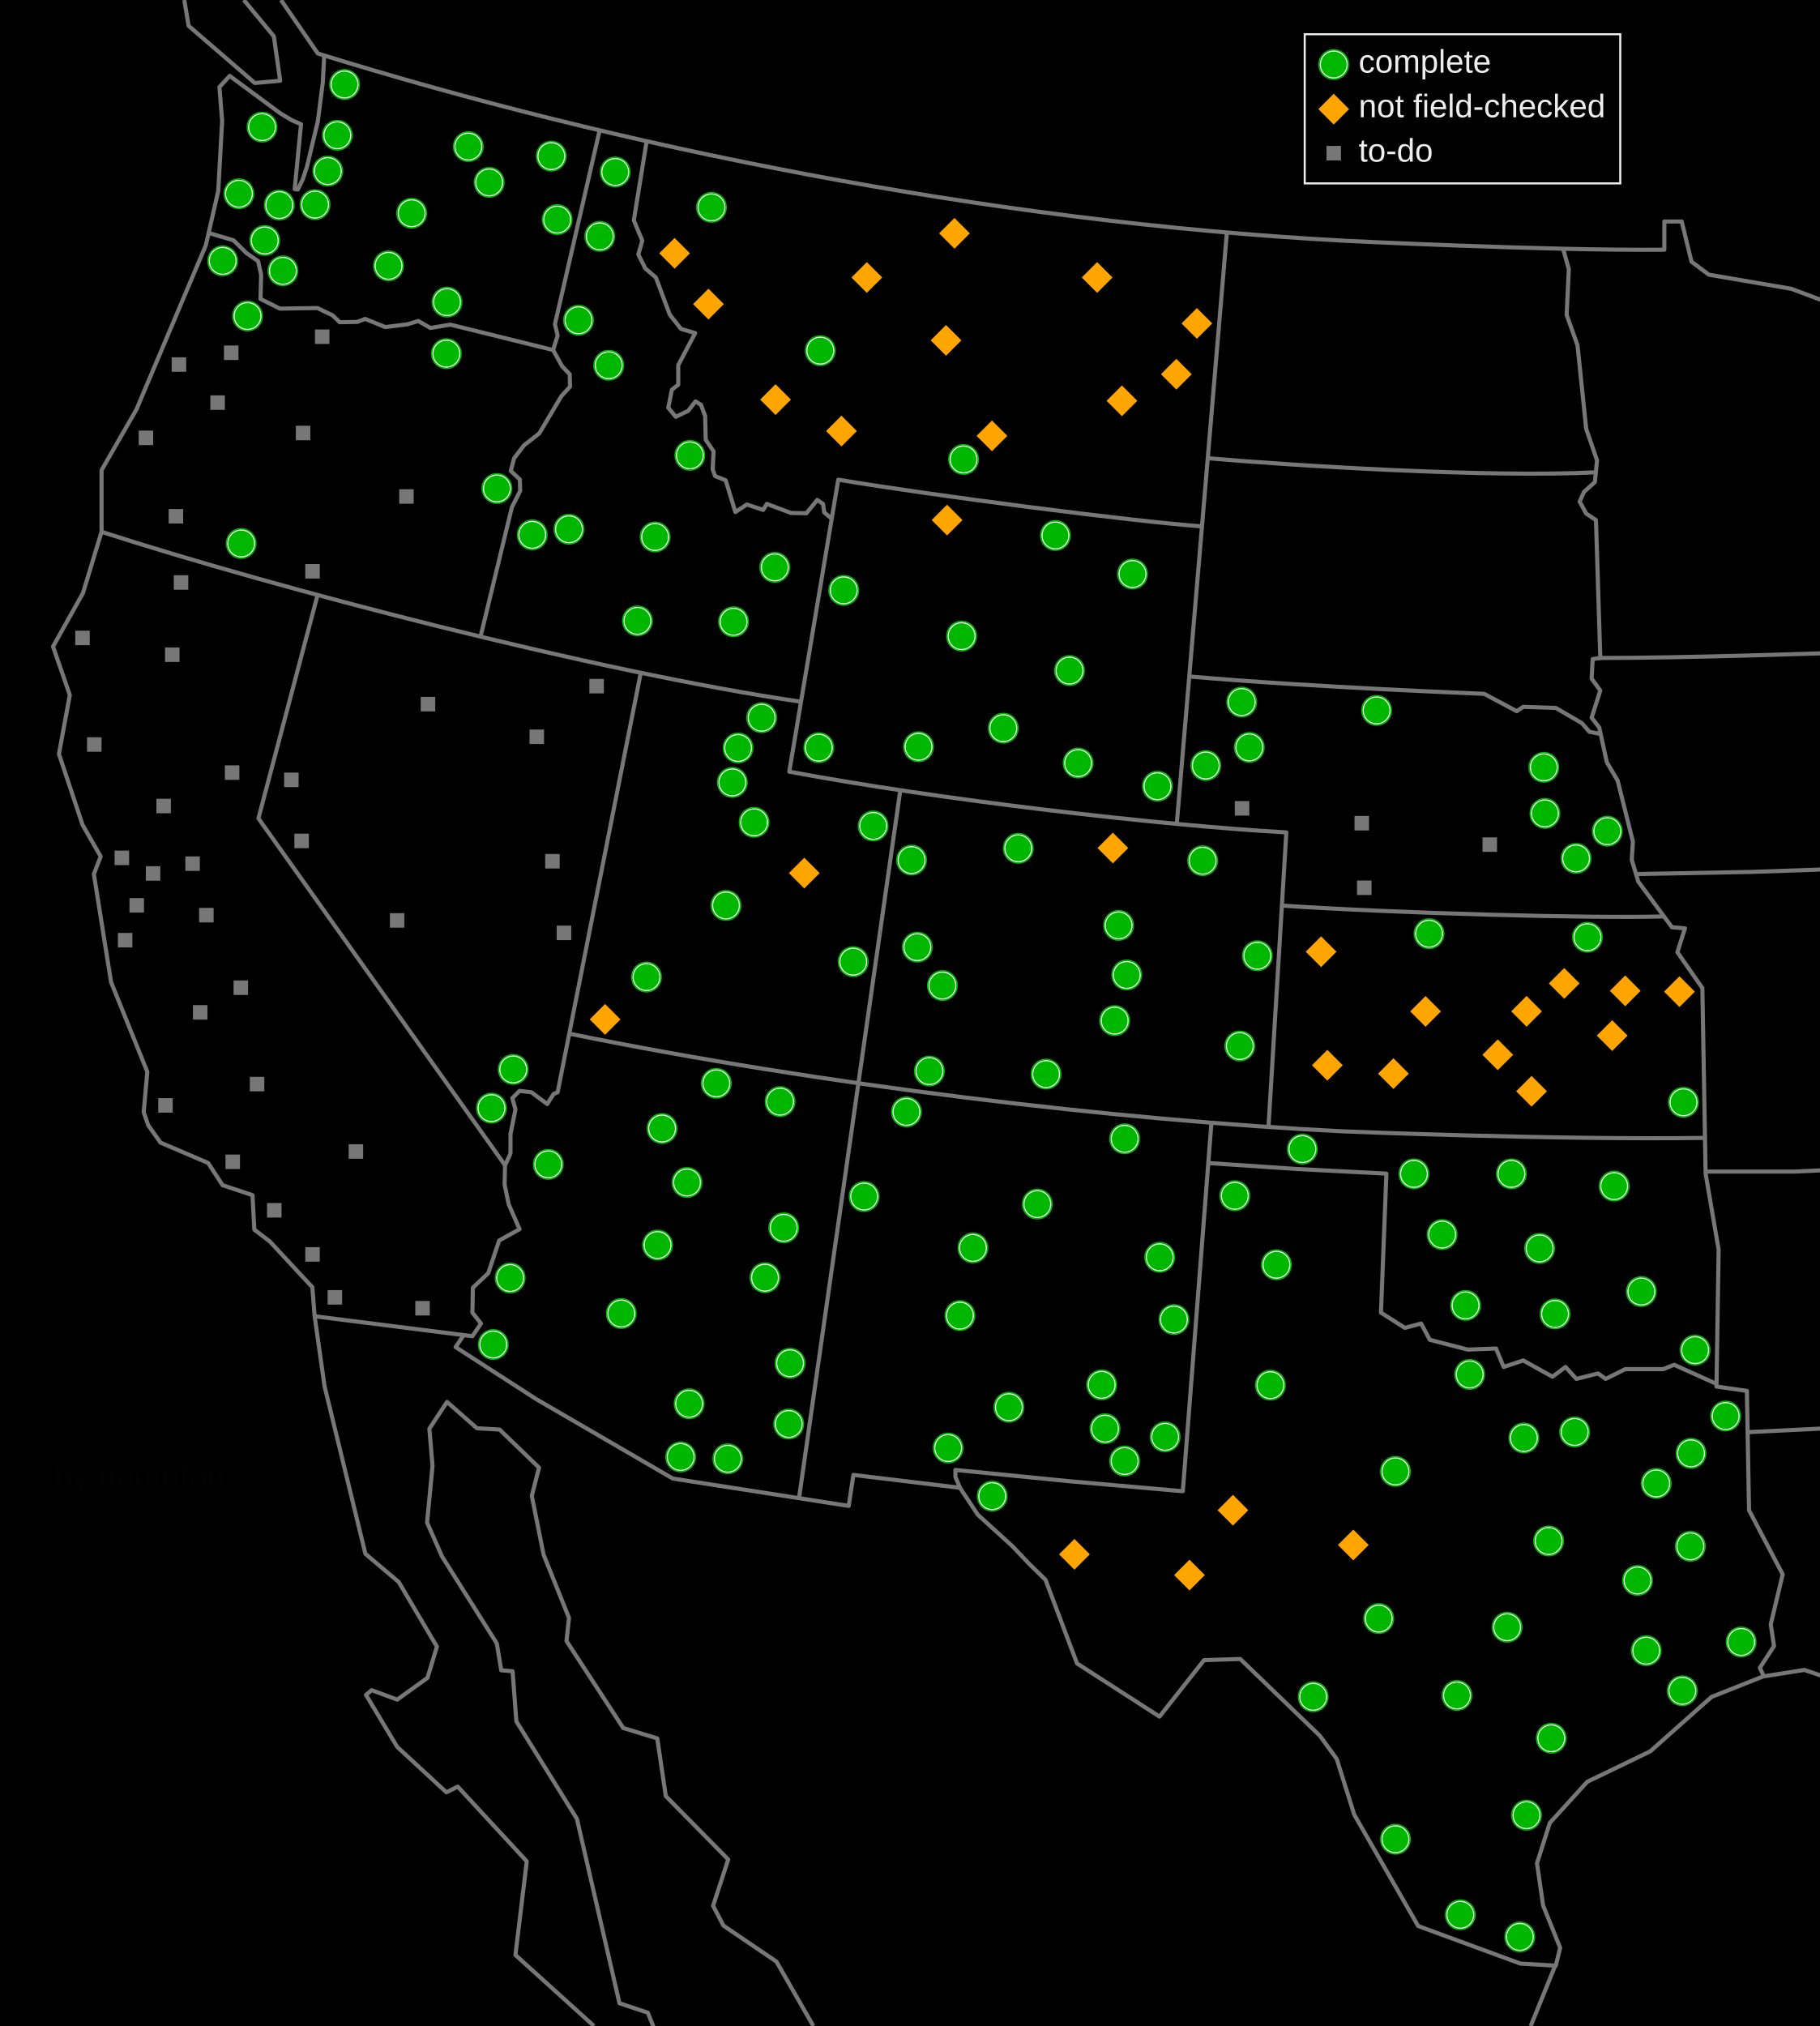
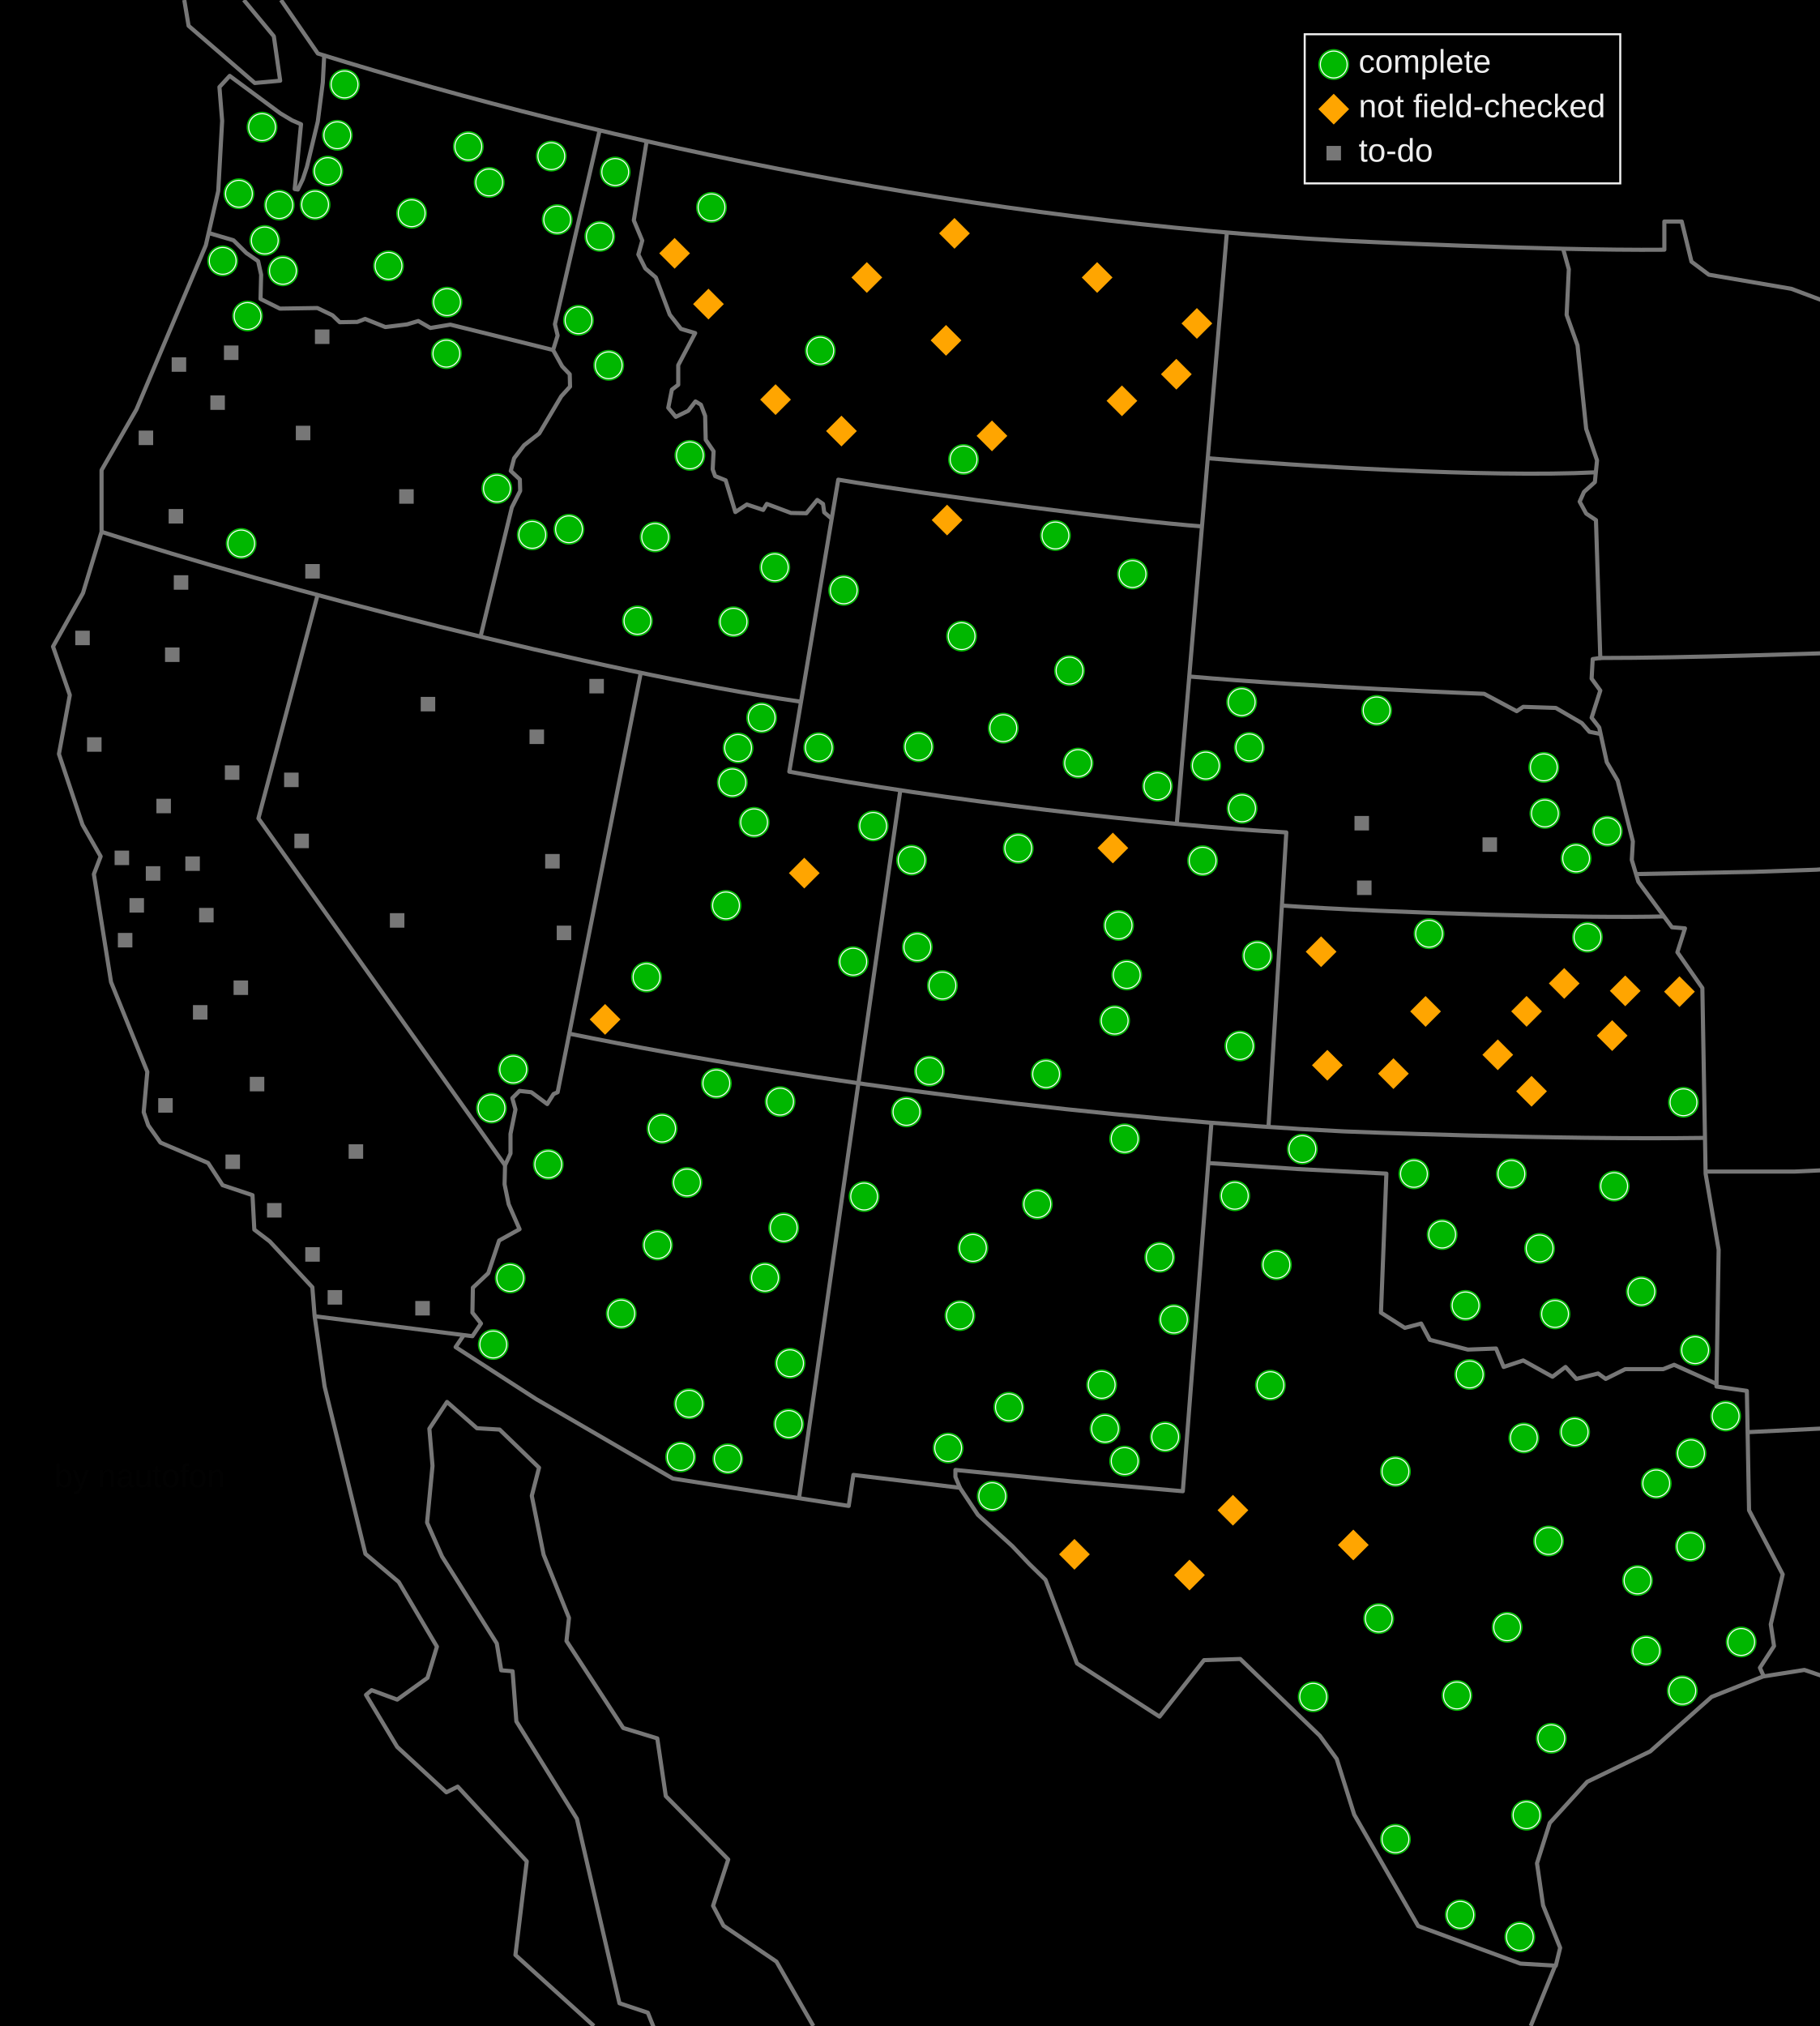
<svg xmlns="http://www.w3.org/2000/svg" xmlns:xlink="http://www.w3.org/1999/xlink" version="1.1" x="0px" y="0px" width="501.68px" height="558.55px" viewBox="0 0 501.68 558.55" xml:space="preserve">
  <symbol id="all" viewBox="-4.25 -4.25 8.5 8.5">
    <path style="fill:#00B700;" d="M4.25,0c0-2.35-1.9-4.25-4.25-4.25c-2.35,0-4.25,1.9-4.25,4.25S-2.35,4.25,0,4.25C2.35,4.25,4.25,2.35,4.25,0z" />
    <path style="fill:none;stroke:#FFFFFF;stroke-width:0.283;stroke-miterlimit:10;" d="M3.69,0c0-2.04-1.65-3.69-3.69-3.69S-3.68-2.04-3.68,0S-2.04,3.69,0,3.69S3.69,2.04,3.69,0z" />
  </symbol>
  <symbol id="cleanup" viewBox="-4.25 -4.25 8.5 8.5">
    <rect x="-3" y="-3" width="6" height="6" transform="rotate(45)" style="fill:orange" />
  </symbol>
  <symbol id="open" viewBox="-4.25 -4.25 8.5 8.5">
    <rect x="-2" y="-2" width="4" height="4" style="fill:#777" />
  </symbol>
  <symbol id="TODO" viewBox="-4.25 -4.25 8.5 8.5">
    <rect x="-2" y="-2" width="4" height="4" style="fill:red" />
  </symbol>
  <g id="map">
    <rect width="597.74" height="558.55" />
    <text id="made_by_nautofon" transform="matrix(1 0 0 1 15.00 410.00)" style="font-family:'ArialMT','Arial',sans-serif;fill:#020202;font-size:9px;">by nautofon</text>
    <path style="fill:none;stroke:#777777;stroke-width:1.134;stroke-linejoin:round;stroke-miterlimit:10;" d="M77.47,0l10.16,14.75c81.55,25.39,184,46.31,282.83,51.61 0 0 55.799 2.787 88.427 2.487v-7.783h4.789l2.694 11.076 4.789 3.592 22.75 3.891 14.368 5.388 10.178-2.993 17.362 4.49-13.47 7.184-18.858 18.559 0.299 2.395" />
    <line style="fill:none;stroke:#777777;stroke-width:1.134;stroke-linejoin:round;stroke-miterlimit:10;" x1="338.27" y1="64.1" x2="324.45" y2="227.16" />
    <polyline style="fill:none;stroke:#777777;stroke-width:1.134;stroke-linejoin:round;stroke-miterlimit:10;" points="87.56,164.04 71.25,225.62 139.25,321.25" />
    <polyline style="fill:none;stroke:#777777;stroke-width:1.134;stroke-linejoin:round;stroke-miterlimit:10;" points="176.67,185.49 153.75,301.12 152.62,301.62 150.88,304.38 146.5,301.12 143.25,300.75 141.25,302.75 142.12,305.88 140.75,312.62 140.75,318 139.25,321.25 139.12,326.5 140.25,332 143.25,338.88 137.62,342 134.62,351 130.38,355 130.25,361.88 132.62,364.88 130.25,368.38 86.75,362.88" />
    <polyline style="fill:none;stroke:#777777;stroke-width:1.134;stroke-linejoin:round;stroke-miterlimit:10;" points="50.81,0 52,7.12 70.25,22.88 77.25,22.25 75.5,10 67.22,0" />
    <path style="fill:none;stroke:#777777;stroke-width:1.134;stroke-linejoin:round;stroke-miterlimit:10;" d="m89.39 15.3-0.39 7.45-1.38 10.75-3 12.5-1.12 3.38-1.38 2.87-0.87-0.13 1.75-17.87-2.5-1.08-3.21-1.92-13.96-10.33-2.83 3.08 0.75 9.33-1.08 19.34-3.42 14.95-19.13 45.26-9.62 16.74v17l-5.12 16.88-8.26 14.75 4.63 13.37-3 16.26 6.5 19.5 5 8.74-1.87 4.88 4.74 29.75 10 24.75-1 11.12 1.26 3.63 3.37 4.75 13.13 5.62 4 6.13 8.24 2.75 0.5 9.5 4.26 3.25 11.74 12.63 0.63 8 2.75 19.37 11.25 46.13 9.177 7.754 10.54 17.833-2.607 8.605-8.344 5.997-7.04-2.607-1.565 1.304 8.605 14.341 13.559 12.516 3.129-1.565 19.035 20.599-3.129 25.814 21.642 19.574" />
    <path style="fill:none;stroke:#777777;stroke-width:1.134;stroke-linejoin:round;stroke-miterlimit:10;" d="m180.18 558.79-1.565-3.911-7.822-2.607-11.734-50.846-16.688-26.857-1.043-13.82-3.129-0.261-1.228-7.413-15.09-23.953-4.13-9.37 1.5-15.63-0.87-10.24 4.87-7.38 8.25 7.25 6.25 0.37 10.87 10.5-2 7.76 3.26 16.24 6.997 17.413-0.687 6.37 15.645 23.989 9.387 2.868 2.347 15.906 17.21 17.47-4.172 12.777 2.868 5.476 14.602 9.909 10.169 17.749" />
    <path style="fill:none;stroke:#777777;stroke-width:1.134;stroke-linejoin:round;stroke-miterlimit:10;" d="m127.87 368.07-2.25 3.31 22.26 14.37 37.62 21.87 48.5 7.55 1.29-8.55 29.38 3.55 4.95 7.45 9.5 8.63 4.68 4.93 4.464 4.358 8.681 23.049 22.75 14.668 12.273-15.566 9.989-0.323 21.93 21.149 4.666 6.405 4.83 15.362 17.624 30.7 28.183 10.36 9.765 0.577 1.202-4.926-4.701-11.674-1.683-11.626 3.523-11.123 10.338-11.353 17.362-8.382 16.902-15.012 14.229-5.642 11.375-1.796 13.171 4.49 14.967-3.592 14.368 10.477 12.872-0.299 6.585-4.191 6.885 2.395 2.694-2.993-3.891-3.592-0.299-8.082-2.993-5.388 6.885-4.191 13.47-2.395 15.53 0.898" />
    <line style="fill:none;stroke:#777777;stroke-width:1.134;stroke-linejoin:round;stroke-miterlimit:10;" x1="248.23" y1="217.87" x2="220.3" y2="413.04" />
    <path style="fill:none;stroke:#777777;stroke-width:1.134;stroke-linejoin:round;stroke-miterlimit:10;" d="M28,146.62c47.23,15.27,136.03,38.56,192.86,46.85" />
    <path style="fill:none;stroke:#777777;stroke-width:1.134;stroke-linejoin:round;stroke-miterlimit:10;" d="M156.95 284.97c69.54 14.18 151.01 23.87 213.51 26.94 0 0 58.194 2.396 99.503 1.797" />
    <path style="fill:none;stroke:#777777;stroke-width:1.134;stroke-linejoin:round;stroke-miterlimit:10;" d="M331.36,145.12c-18.79-1.34-74.68-8.56-100.24-12.88l-13.5,80.5c41,7.71,102.37,14.82,137.04,16.75l-4.92,81.2" />
    <polyline style="fill:none;stroke:#777777;stroke-width:1.134;stroke-linejoin:round;stroke-miterlimit:10;" points="334.01,309.54 326.12,411.12 295.42,408.42 263.42,405.25 263.42,407.17 264.67,410.17" />
    <path style="fill:none;stroke:#777777;stroke-width:1.134;stroke-linejoin:round;stroke-miterlimit:10;" d="m333.16 320.64 24.461 1.643 24.63 1.276-1.497 38.332 6.585 4.191 4.49-1.197 2.395 4.49 10.477 2.694 7.783-0.299 2.095 5.089 5.388-1.796 8.082 4.49 3.592-2.694 2.993 3.293 5.987-1.497 2.095 1.497 5.388-2.694h10.477l2.993-1.197 11.974 5.388" />
    <path style="fill:none;stroke:#777777;stroke-width:1.134;stroke-linejoin:round;stroke-miterlimit:10;" d="m353.22 249.65c31.131 2.095 85.611 3.592 105.67 2.993" />
    <path style="fill:none;stroke:#777777;stroke-width:1.134;stroke-linejoin:round;stroke-miterlimit:10;" d="m327.78 186.49c34.125 2.993 81.42 4.789 81.42 4.789l8.98 4.789 1.796-1.197 8.98 0.299 7.184 4.191 2.095 2.395 2.993 0.599" />
    <path style="fill:none;stroke:#777777;stroke-width:1.134;stroke-linejoin:round;stroke-miterlimit:10;" d="m332.87 126.32c24.246 2.095 77.529 5.388 107.16 3.891" />
    <polyline style="fill:none;stroke:#777777;stroke-width:1.134;stroke-linejoin:round;stroke-miterlimit:10;" points="165.33,35.93 153,89.38 153.75,92.5 152.5,96.5 155,101 157.08,103.17 157.17,106.58 154.75,109.25 148.67,119.5 144.5,122.75 141.75,126.33 140.83,129.83 143.33,132.17 143.42,135.33 141.12,139.88 132.49,175.53" />
    <polyline style="fill:none;stroke:#777777;stroke-width:1.134;stroke-linejoin:round;stroke-miterlimit:10;" points="178.29,38.93 174.75,60.75 177.08,66.33 176,70.17 177.92,74 180.83,76.5 184.67,86.75 187.75,90.67 191.67,91.83 187,100.67 187,106.08 185.25,107.42 184.25,112.42 186.33,114.92 189.75,113.25 191.75,110.67 193.25,111.58 194.42,114.67 194.58,121.25 196.75,124.42 196.5,129.42 197.17,131.25 200.08,132.42 202.75,141.17 205.92,139.08 210.42,140.58 211.42,138.92 218.08,141.42 222.33,141.5 225.33,137.83 226.92,138.92 227.25,141.25 229.32,143.01" />
    <polyline style="fill:none;stroke:#777777;stroke-width:1.134;stroke-linejoin:round;stroke-miterlimit:10;" points="57.53,64.23 64.38,66.25 67.92,69.75 71.17,72 72,75.75 71.83,82.42 77.17,85.08 87.5,84.92 91.67,86.92 93.67,88.83 98.5,88.75 100.67,87.92 106.25,90.17 112.25,89.42 115.33,88.5 118.67,90.42 124.17,89.5 152.5,96.5" />
    <path style="fill:none;stroke:#777777;stroke-width:1.134;stroke-linejoin:round;stroke-miterlimit:10;" d="m431.05 68.847 1.497 5.388-0.599 12.572 2.993 8.382 2.395 23.049 2.993 8.681-0.599 5.987-2.993 2.694-1.197 2.694 1.796 3.293 2.694 1.796 1.197 38.016-2.095 0.299-0.299 5.388 2.395 3.293-2.395 7.484 2.095 2.694 2.095 9.579 2.993 5.089 4.191 16.763-0.299 5.089 1.796 5.987 9.28 12.572 3.592 0.299-2.095 6.585 6.885 9.878 0.898 51.187 3.592 20.954-0.599 37.717 8.382 1.197 0.599 32.927 9.28 17.661-3.293 13.77 0.898 5.987-3.891 5.987 1.197 2.694" />
    <path style="fill:none;stroke:#777777;stroke-width:1.134;stroke-linejoin:round;stroke-miterlimit:10;" d="m440.93 181.4c24.246 0 58.371-1.197 76.93-1.796" />
    <path style="fill:none;stroke:#777777;stroke-width:1.134;stroke-linejoin:round;stroke-miterlimit:10;" d="m451.1 240.97 32.029-0.599 17.661-0.599 12.273-0.898 5.089 4.789" />
    <path style="fill:none;stroke:#777777;stroke-width:1.134;stroke-linejoin:round;stroke-miterlimit:10;" d="m470.56 322.99h24.246l32.329-1.497 17.062 0.299 1.796 2.694-4.789 5.987 10.776-0.299" />
    <path style="fill:none;stroke:#777777;stroke-width:1.134;stroke-linejoin:round;stroke-miterlimit:10;" d="m481.94 394.83 48.792-2.395" />
    <path style="fill:none;stroke:#777777;stroke-width:1.134;stroke-linejoin:round;stroke-miterlimit:10;" d="m428.87 541.7-6.822 16.841" />
  </g>
  <g id="legend" transform="translate(55)">
    <rect x="304.73" y="9.44" style="stroke:#EEEEEE;stroke-width:0.567;stroke-miterlimit:10;" width="87" height="41.12" />
    <text transform="matrix(1 0 0 1 319.5923 44.5608)" style="fill:#EEEEEE; font-family:'ArialMT','Arial',sans-serif; font-size:9px;">to-do</text>
    <use xlink:href="#open" width="8.5" height="8.5" id="legend-unkown_1_" x="-4.25" y="-4.25" transform="matrix(1 0 0 -1 312.729 42.2266)" style="overflow:visible;" />
    <text transform="matrix(1 0 0 1 319.5923 32.3207)" style="fill:#EEEEEE; font-family:'ArialMT','Arial',sans-serif; font-size:9px;">not field-checked</text>
    <use xlink:href="#cleanup" width="8.5" height="8.5" id="legend-some_1_" x="-4.25" y="-4.25" transform="matrix(1 0 0 -1 312.729 30.0874)" style="overflow:visible;" />
    <text transform="matrix(1 0 0 1 319.5933 20.0199)" style="fill:#EEEEEE; font-family:'ArialMT','Arial',sans-serif; font-size:9px;">complete</text>
    <use xlink:href="#all" width="8.5" height="8.5" id="legend-all_1_" x="-4.25" y="-4.25" transform="matrix(1 0 0 -1 312.729 17.7852)" style="overflow:visible;" />
  </g>
  <g id="data">
    <g id="AZ">
      <use xlink:href="#all" width="8.5" height="8.5" id="camp_verde" x="-4.25" y="-4.25" transform="matrix(1 0 0 -1 181.292 343.25)" style="overflow:visible;" />
      <use xlink:href="#all" width="8.5" height="8.5" id="clifton" x="-4.25" y="-4.25" transform="matrix(1 0 0 -1 217.8335 375.834)" style="overflow:visible;" />
      <use xlink:href="#all" width="8.5" height="8.5" id="ehrenberg" x="-4.25" y="-4.25" transform="matrix(1 0 0 -1 140.6665 352.334)" style="overflow:visible;" />
      <use xlink:href="#all" width="8.5" height="8.5" id="flagstaff" x="-4.25" y="-4.25" transform="matrix(1 0 0 -1 189.417 326)" style="overflow:visible;" />
      <use xlink:href="#all" width="8.5" height="8.5" id="g_canyon_vlg" x="-4.25" y="-4.25" transform="matrix(1 0 0 -1 182.542 311.125)" style="overflow:visible;" />
      <use xlink:href="#all" width="8.5" height="8.5" id="holbrook" x="-4.25" y="-4.25" transform="matrix(1 0 0 -1 216.084 338.5)" style="overflow:visible;" />
      <use xlink:href="#all" width="8.5" height="8.5" id="kayenta" x="-4.25" y="-4.25" transform="matrix(1 0 0 -1 215.0835 303.708)" style="overflow:visible;" />
      <use xlink:href="#all" width="8.5" height="8.5" id="kingman" x="-4.25" y="-4.25" transform="matrix(1 0 0 -1 151.167 321)" style="overflow:visible;" />
      <use xlink:href="#all" width="8.5" height="8.5" id="nogales" x="-4.25" y="-4.25" transform="matrix(1 0 0 -1 187.6665 401.667)" style="overflow:visible;" />
      <use xlink:href="#all" width="8.5" height="8.5" id="page" x="-4.25" y="-4.25" transform="matrix(1 0 0 -1 197.5005 298.667)" style="overflow:visible;" />
      <use xlink:href="#all" width="8.5" height="8.5" id="phoenix" x="-4.25" y="-4.25" transform="matrix(1 0 0 -1 171.292 362.125)" style="overflow:visible;" />
      <use xlink:href="#all" width="8.5" height="8.5" id="san_simon" x="-4.25" y="-4.25" transform="matrix(1 0 0 -1 217.4585 392.583)" style="overflow:visible;" />
      <use xlink:href="#all" width="8.5" height="8.5" id="show_low" x="-4.25" y="-4.25" transform="matrix(1 0 0 -1 210.917 352.25)" style="overflow:visible;" />
      <use xlink:href="#all" width="8.5" height="8.5" id="sierra_vista" x="-4.25" y="-4.25" transform="matrix(1 0 0 -1 200.6665 402.167)" style="overflow:visible;" />
      <use xlink:href="#all" width="8.5" height="8.5" id="tucson" x="-4.25" y="-4.25" transform="matrix(1 0 0 -1 190 387)" style="overflow:visible;" />
      <use xlink:href="#all" width="8.5" height="8.5" id="yuma" x="-4.25" y="-4.25" transform="matrix(1 0 0 -1 136 370.667)" style="overflow:visible;" />
    </g>
    <g id="CA">
      <use xlink:href="#open" width="8.5" height="8.5" id="bakersfield" x="-4.25" y="-4.25" transform="matrix(1 0 0 -1 70.875 298.874)" style="overflow:visible;" />
      <use xlink:href="#open" width="8.5" height="8.5" id="barstow" x="-4.25" y="-4.25" transform="matrix(1 0 0 -1 98.125 317.458)" style="overflow:visible;" />
      <use xlink:href="#open" width="8.5" height="8.5" id="carlsbad" x="-4.25" y="-4.25" transform="matrix(1 0 0 -1 86.1655 345.834)" style="overflow:visible;" />
      <use xlink:href="#open" width="8.5" height="8.5" id="el_centro" x="-4.25" y="-4.25" transform="matrix(1 0 0 -1 116.499 360.668)" style="overflow:visible;" />
      <use xlink:href="#open" width="8.5" height="8.5" id="eureka" x="-4.25" y="-4.25" transform="matrix(1 0 0 -1 22.7495 175.875)" style="overflow:visible;" />
      <use xlink:href="#open" width="8.5" height="8.5" id="fresno" x="-4.25" y="-4.25" transform="matrix(1 0 0 -1 66.4 272.3)" style="overflow:visible;" />
      <use xlink:href="#open" width="8.5" height="8.5" id="hilt" x="-4.25" y="-4.25" transform="matrix(1 0 0 -1 49.9165 160.5835)" style="overflow:visible;" />
      <use xlink:href="#open" width="8.5" height="8.5" id="huron" x="-4.25" y="-4.25" transform="matrix(1 0 0 -1 55.2 279.1)" style="overflow:visible;" />
      <use xlink:href="#open" width="8.5" height="8.5" id="los_angeles" x="-4.25" y="-4.25" transform="matrix(1 0 0 -1 75.6235 333.668)" style="overflow:visible;" />
      <use xlink:href="#open" width="8.5" height="8.5" id="modesto" x="-4.25" y="-4.25" transform="matrix(1 0 0 -1 56.9 252.3)" style="overflow:visible;" />
      <use xlink:href="#open" width="8.5" height="8.5" id="oakland" x="-4.25" y="-4.25" transform="matrix(1 0 0 -1 42.2 240.8)" style="overflow:visible;" />
      <use xlink:href="#open" width="8.5" height="8.5" id="oxnard" x="-4.25" y="-4.25" transform="matrix(1 0 0 -1 64.1675 320.292)" style="overflow:visible;" />
      <use xlink:href="#open" width="8.5" height="8.5" id="redding" x="-4.25" y="-4.25" transform="matrix(1 0 0 -1 47.4995 180.5)" style="overflow:visible;" />
      <use xlink:href="#open" width="8.5" height="8.5" id="sacramento" x="-4.25" y="-4.25" transform="matrix(1 0 0 -1 45.124 222.2095)" style="overflow:visible;" />
      <use xlink:href="#open" width="8.5" height="8.5" id="san_diego" x="-4.25" y="-4.25" transform="matrix(1 0 0 -1 92.3325 357.668)" style="overflow:visible;" />
      <use xlink:href="#open" width="8.5" height="8.5" id="san_francisc" x="-4.25" y="-4.25" transform="matrix(1 0 0 -1 33.6 236.5)" style="overflow:visible;" />
      <use xlink:href="#open" width="8.5" height="8.5" id="san_jose" x="-4.25" y="-4.25" transform="matrix(1 0 0 -1 37.7 249.6)" style="overflow:visible;" />
      <use xlink:href="#open" width="8.5" height="8.5" id="santa_cruz" x="-4.25" y="-4.25" transform="matrix(1 0 0 -1 34.5 259.2)" style="overflow:visible;" />
      <use xlink:href="#open" width="8.5" height="8.5" id="santa_maria" x="-4.25" y="-4.25" transform="matrix(1 0 0 -1 45.6245 304.75)" style="overflow:visible;" />
      <use xlink:href="#open" width="8.5" height="8.5" id="stockton" x="-4.25" y="-4.25" transform="matrix(1 0 0 -1 53.1 238.1)" style="overflow:visible;" />
      <use xlink:href="#open" width="8.5" height="8.5" id="truckee" x="-4.25" y="-4.25" transform="matrix(1 0 0 -1 63.9995 213)" style="overflow:visible;" />
      <use xlink:href="#open" width="8.5" height="8.5" id="ukiah" x="-4.25" y="-4.25" transform="matrix(1 0 0 -1 25.9995 205.25)" style="overflow:visible;" />
    </g>
    <g id="CO">
      <use xlink:href="#all" width="8.5" height="8.5" id="alamosa" x="-4.25" y="-4.25" transform="matrix(1 0 0 -1 288.4165 296.1221)" style="overflow:visible;" />
      <use xlink:href="#all" width="8.5" height="8.5" id="burlington" x="-4.25" y="-4.25" transform="matrix(1 0 0 -1 346.667 263.4971)" style="overflow:visible;" />
      <use xlink:href="#all" width="8.5" height="8.5" id="colorado_spr" x="-4.25" y="-4.25" transform="matrix(1 0 0 -1 310.6665 268.7886)" style="overflow:visible;" />
      <use xlink:href="#all" width="8.5" height="8.5" id="denver" x="-4.25" y="-4.25" transform="matrix(1 0 0 -1 308.4165 255.1221)" style="overflow:visible;" />
      <use xlink:href="#all" width="8.5" height="8.5" id="durango" x="-4.25" y="-4.25" transform="matrix(1 0 0 -1 256.25 295.2886)" style="overflow:visible;" />
      <use xlink:href="#cleanup" width="8.5" height="8.5" id="fort_collins" x="-4.25" y="-4.25" transform="matrix(1 0 0 -1 306.833 233.7886)" style="overflow:visible;" />
      <use xlink:href="#all" width="8.5" height="8.5" id="grand_juncti" x="-4.25" y="-4.25" transform="matrix(1 0 0 -1 252.916 261.1221)" style="overflow:visible;" />
      <use xlink:href="#all" width="8.5" height="8.5" id="lamar" x="-4.25" y="-4.25" transform="matrix(1 0 0 -1 341.833 288.3721)" style="overflow:visible;" />
      <use xlink:href="#all" width="8.5" height="8.5" id="montrose" x="-4.25" y="-4.25" transform="matrix(1 0 0 -1 259.833 271.7051)" style="overflow:visible;" />
      <use xlink:href="#all" width="8.5" height="8.5" id="pueblo" x="-4.25" y="-4.25" transform="matrix(1 0 0 -1 307.333 281.3721)" style="overflow:visible;" />
      <use xlink:href="#all" width="8.5" height="8.5" id="rangely" x="-4.25" y="-4.25" transform="matrix(1 0 0 -1 251.333 237.1221)" style="overflow:visible;" />
      <use xlink:href="#all" width="8.5" height="8.5" id="steamboat_sp" x="-4.25" y="-4.25" transform="matrix(1 0 0 -1 280.7495 233.8721)" style="overflow:visible;" />
      <use xlink:href="#all" width="8.5" height="8.5" id="sterling" x="-4.25" y="-4.25" transform="matrix(1 0 0 -1 331.583 237.2886)" style="overflow:visible;" />
    </g>
    <g id="ID">
      <use xlink:href="#all" width="8.5" height="8.5" id="boise" x="-4.25" y="-4.25" transform="matrix(1 0 0 -1 156.8745 145.9141)" style="overflow:visible;" />
      <use xlink:href="#all" width="8.5" height="8.5" id="coeur_dalene" x="-4.25" y="-4.25" transform="matrix(1 0 0 -1 165.3745 65.1641)" style="overflow:visible;" />
      <use xlink:href="#all" width="8.5" height="8.5" id="grangeville" x="-4.25" y="-4.25" transform="matrix(1 0 0 -1 167.833 100.7056)" style="overflow:visible;" />
      <use xlink:href="#all" width="8.5" height="8.5" id="idaho_falls" x="-4.25" y="-4.25" transform="matrix(1 0 0 -1 213.6245 156.4141)" style="overflow:visible;" />
      <use xlink:href="#all" width="8.5" height="8.5" id="ketchum" x="-4.25" y="-4.25" transform="matrix(1 0 0 -1 180.6245 148.0391)" style="overflow:visible;" />
      <use xlink:href="#all" width="8.5" height="8.5" id="lewiston" x="-4.25" y="-4.25" transform="matrix(1 0 0 -1 159.4995 88.2891)" style="overflow:visible;" />
      <use xlink:href="#all" width="8.5" height="8.5" id="nampa" x="-4.25" y="-4.25" transform="matrix(1 0 0 -1 146.7495 147.4556)" style="overflow:visible;" />
      <use xlink:href="#all" width="8.5" height="8.5" id="pocatello" x="-4.25" y="-4.25" transform="matrix(1 0 0 -1 202.2495 171.4141)" style="overflow:visible;" />
      <use xlink:href="#all" width="8.5" height="8.5" id="salmon" x="-4.25" y="-4.25" transform="matrix(1 0 0 -1 190.2075 125.5391)" style="overflow:visible;" />
      <use xlink:href="#all" width="8.5" height="8.5" id="sandpoint" x="-4.25" y="-4.25" transform="matrix(1 0 0 -1 169.6245 47.4141)" style="overflow:visible;" />
      <use xlink:href="#all" width="8.5" height="8.5" id="twin_falls" x="-4.25" y="-4.25" transform="matrix(1 0 0 -1 175.7495 171.1641)" style="overflow:visible;" />
    </g>
    <g id="KS">
      <use xlink:href="#cleanup" width="8.5" height="8.5" id="colby" transform="translate(360 258.13)" />
      <use xlink:href="#cleanup" width="8.5" height="8.5" id="dodge_city" transform="translate(379.94 291.74)" />
      <use xlink:href="#cleanup" width="8.5" height="8.5" id="emporia" transform="translate(440.25 281.26)" />
      <use xlink:href="#cleanup" width="8.5" height="8.5" id="garden_city" transform="translate(361.72 289.43)" />
      <use xlink:href="#cleanup" width="8.5" height="8.5" id="hays" transform="translate(388.8 274.59)" />
      <use xlink:href="#cleanup" width="8.5" height="8.5" id="hutchinson" transform="translate(408.71 286.55)" />
      <use xlink:href="#cleanup" width="8.5" height="8.5" id="junction_cit" transform="translate(427.03 266.87)" />
      <use xlink:href="#cleanup" width="8.5" height="8.5" id="kansas_city" transform="translate(458.8 269.14)" />
      <use xlink:href="#all" width="8.5" height="8.5" id="marysville" transform="translate(433.43 254.13)" />
      <use xlink:href="#all" width="8.5" height="8.5" id="phillipsburg" transform="translate(389.76 253.16)" />
      <use xlink:href="#all" width="8.5" height="8.5" id="pittsburg" transform="translate(459.91 299.64)" />
      <use xlink:href="#cleanup" width="8.5" height="8.5" id="salina_ks" transform="translate(416.65 274.57)" />
      <use xlink:href="#cleanup" width="8.5" height="8.5" id="topeka" transform="translate(443.85 268.92)" />
      <use xlink:href="#cleanup" width="8.5" height="8.5" id="wichita" transform="translate(418.02 296.61)" />
    </g>
    <g id="MT">
      <use xlink:href="#cleanup" width="8.5" height="8.5" id="billings" x="-4.25" y="-4.25" transform="matrix(1 0 0 -1 273.4985 120.168)" style="overflow:visible;" />
      <use xlink:href="#cleanup" width="8.5" height="8.5" id="bozeman" x="-4.25" y="-4.25" transform="matrix(1 0 0 -1 231.998 118.8345)" style="overflow:visible;" />
      <use xlink:href="#cleanup" width="8.5" height="8.5" id="butte" x="-4.25" y="-4.25" transform="matrix(1 0 0 -1 213.8315 110.168)" style="overflow:visible;" />
      <use xlink:href="#cleanup" width="8.5" height="8.5" id="glasgow_mt" x="-4.25" y="-4.25" transform="matrix(1 0 0 -1 302.4985 76.501)" style="overflow:visible;" />
      <use xlink:href="#cleanup" width="8.5" height="8.5" id="glendive" x="-4.25" y="-4.25" transform="matrix(1 0 0 -1 324.332 103.168)" style="overflow:visible;" />
      <use xlink:href="#cleanup" width="8.5" height="8.5" id="great_falls" x="-4.25" y="-4.25" transform="matrix(1 0 0 -1 238.9985 76.5015)" style="overflow:visible;" />
      <use xlink:href="#cleanup" width="8.5" height="8.5" id="havre" x="-4.25" y="-4.25" transform="matrix(1 0 0 -1 263.165 64.3345)" style="overflow:visible;" />
      <use xlink:href="#all" width="8.5" height="8.5" id="helena" x="-4.25" y="-4.25" transform="matrix(1 0 0 -1 226.1655 96.668)" style="overflow:visible;" />
      <use xlink:href="#all" width="8.5" height="8.5" id="kalispell" x="-4.25" y="-4.25" transform="matrix(1 0 0 -1 196.165 57.168)" style="overflow:visible;" />
      <use xlink:href="#all" width="8.5" height="8.5" id="laurel" x="-4.25" y="-4.25" transform="matrix(1 0 0 -1 265.665 126.6675)" style="overflow:visible;" />
      <use xlink:href="#cleanup" width="8.5" height="8.5" id="lewistown" x="-4.25" y="-4.25" transform="matrix(1 0 0 -1 260.832 93.835)" style="overflow:visible;" />
      <use xlink:href="#cleanup" width="8.5" height="8.5" id="miles_city" x="-4.25" y="-4.25" transform="matrix(1 0 0 -1 309.332 110.502)" style="overflow:visible;" />
      <use xlink:href="#cleanup" width="8.5" height="8.5" id="missoula" x="-4.25" y="-4.25" transform="matrix(1 0 0 -1 195.332 83.8345)" style="overflow:visible;" />
      <use xlink:href="#cleanup" width="8.5" height="8.5" id="sidney" x="-4.25" y="-4.25" transform="matrix(1 0 0 -1 329.998 89.1675)" style="overflow:visible;" />
      <use xlink:href="#cleanup" width="8.5" height="8.5" id="thompson_f" x="-4.25" y="-4.25" transform="matrix(1 0 0 -1 185.9985 69.8345)" style="overflow:visible;" />
    </g>
    <g id="NE" transform="translate(-27.097 -127.5)">
      <use xlink:href="#all" width="8.5" height="8.5" id="alliance" transform="translate(367.3 329.3)" />
      <use xlink:href="#all" width="8.5" height="8.5" id="chadron" transform="translate(365.2 316.8)" />
      <use xlink:href="#all" width="8.5" height="8.5" id="columbus" transform="translate(448.8 347.5)" />
      <use xlink:href="#open" width="8.5" height="8.5" id="grand_island" transform="translate(433.6 356.1)" />
      <use xlink:href="#all" width="8.5" height="8.5" id="lincoln" transform="translate(457.4 359.9)" />
      <use xlink:href="#open" width="8.5" height="8.5" id="mccook" transform="translate(399.0 368.0)" />
      <use xlink:href="#all" width="8.5" height="8.5" id="norfolk" transform="translate(448.5 334.8)" />
      <use xlink:href="#open" width="8.5" height="8.5" id="north_platte" transform="translate(398.3 350.2)" />
      <use xlink:href="#all" width="8.5" height="8.5" id="omaha" transform="translate(466.0 352.4)" />
      <use xlink:href="#all" width="8.5" height="8.5" id="scottsbluff" transform="translate(355.3 334.3)" />
-       <use xlink:href="#open" width="8.5" height="8.5" id="sidney_ne" transform="translate(365.3 346.1)" />
+       <use xlink:href="#all" width="8.5" height="8.5" id="sidney_ne" transform="translate(365.3 346.1)" />
      <use xlink:href="#all" width="8.5" height="8.5" id="valentine" transform="translate(402.4 319.1)" />
    </g>
    <g id="NM">
      <use xlink:href="#all" width="8.5" height="8.5" id="alamogordo" x="-4.25" y="-4.25" transform="matrix(1 0 0 -1 278.1665 387.9561)" style="overflow:visible;" />
      <use xlink:href="#all" width="8.5" height="8.5" id="albuquerque" x="-4.25" y="-4.25" transform="matrix(1 0 0 -1 268.25 344.0381)" style="overflow:visible;" />
      <use xlink:href="#all" width="8.5" height="8.5" id="artesia" x="-4.25" y="-4.25" transform="matrix(1 0 0 -1 304.6665 393.873)" style="overflow:visible;" />
      <use xlink:href="#all" width="8.5" height="8.5" id="carlsbad_nm" x="-4.25" y="-4.25" transform="matrix(1 0 0 -1 310.0835 402.79)" style="overflow:visible;" />
      <use xlink:href="#all" width="8.5" height="8.5" id="clovis" x="-4.25" y="-4.25" transform="matrix(1 0 0 -1 323.6665 363.7891)" style="overflow:visible;" />
      <use xlink:href="#all" width="8.5" height="8.5" id="farmington" x="-4.25" y="-4.25" transform="matrix(1 0 0 -1 249.916 306.5381)" style="overflow:visible;" />
      <use xlink:href="#all" width="8.5" height="8.5" id="gallup" x="-4.25" y="-4.25" transform="matrix(1 0 0 -1 238.2495 329.8721)" style="overflow:visible;" />
      <use xlink:href="#all" width="8.5" height="8.5" id="hobbs" x="-4.25" y="-4.25" transform="matrix(1 0 0 -1 321.25 396.123)" style="overflow:visible;" />
      <use xlink:href="#all" width="8.5" height="8.5" id="las_cruces" x="-4.25" y="-4.25" transform="matrix(1 0 0 -1 261.4165 399.2061)" style="overflow:visible;" />
      <use xlink:href="#all" width="8.5" height="8.5" id="raton" x="-4.25" y="-4.25" transform="matrix(1 0 0 -1 310.083 313.9551)" style="overflow:visible;" />
      <use xlink:href="#all" width="8.5" height="8.5" id="roswell" x="-4.25" y="-4.25" transform="matrix(1 0 0 -1 303.75 381.7891)" style="overflow:visible;" />
      <use xlink:href="#all" width="8.5" height="8.5" id="santa_fe" x="-4.25" y="-4.25" transform="matrix(1 0 0 -1 285.9995 331.9551)" style="overflow:visible;" />
      <use xlink:href="#all" width="8.5" height="8.5" id="socorro" x="-4.25" y="-4.25" transform="matrix(1 0 0 -1 264.6665 362.7051)" style="overflow:visible;" />
      <use xlink:href="#all" width="8.5" height="8.5" id="tucumcari" x="-4.25" y="-4.25" transform="matrix(1 0 0 -1 319.75 346.6221)" style="overflow:visible;" />
    </g>
    <g id="NV">
      <use xlink:href="#open" width="8.5" height="8.5" id="carson_city" x="-4.25" y="-4.25" transform="matrix(1 0 0 -1 83.165 231.833)" style="overflow:visible;" />
      <use xlink:href="#open" width="8.5" height="8.5" id="elko" x="-4.25" y="-4.25" transform="matrix(1 0 0 -1 147.9995 203.125)" style="overflow:visible;" />
      <use xlink:href="#open" width="8.5" height="8.5" id="ely" x="-4.25" y="-4.25" transform="matrix(1 0 0 -1 152.312 237.4375)" style="overflow:visible;" />
      <use xlink:href="#open" width="8.5" height="8.5" id="jackpot" x="-4.25" y="-4.25" transform="matrix(1 0 0 -1 164.4985 189.1665)" style="overflow:visible;" />
      <use xlink:href="#all" width="8.5" height="8.5" id="las_vegas" x="-4.25" y="-4.25" transform="matrix(1 0 0 -1 141.4985 294.833)" style="overflow:visible;" />
      <use xlink:href="#open" width="8.5" height="8.5" id="pioche" x="-4.25" y="-4.25" transform="matrix(1 0 0 -1 155.4995 257.1875)" style="overflow:visible;" />
      <use xlink:href="#all" width="8.5" height="8.5" id="primm" x="-4.25" y="-4.25" transform="matrix(1 0 0 -1 135.4985 305.5)" style="overflow:visible;" />
      <use xlink:href="#open" width="8.5" height="8.5" id="reno" x="-4.25" y="-4.25" transform="matrix(1 0 0 -1 80.332 215)" style="overflow:visible;" />
      <use xlink:href="#open" width="8.5" height="8.5" id="tonopah" x="-4.25" y="-4.25" transform="matrix(1 0 0 -1 109.4995 253.75)" style="overflow:visible;" />
      <use xlink:href="#open" width="8.5" height="8.5" id="winnemucca" x="-4.25" y="-4.25" transform="matrix(1 0 0 -1 117.9995 194.125)" style="overflow:visible;" />
    </g>
    <g id="OK" transform="translate(-4.25 -4.25)">
      <use xlink:href="#all" width="8.5" height="8.5" id="ardmore" transform="translate(428.75 362.24)" />
      <use xlink:href="#all" width="8.5" height="8.5" id="clinton" transform="translate(397.62 340.36)" />
      <use xlink:href="#all" width="8.5" height="8.5" id="enid" transform="translate(416.71 323.62)" />
      <use xlink:href="#all" width="8.5" height="8.5" id="guymon" transform="translate(359.08 316.79)" />
      <use xlink:href="#all" width="8.5" height="8.5" id="idabel" transform="translate(467.37 372.22)" />
      <use xlink:href="#all" width="8.5" height="8.5" id="lawton" transform="translate(404.08 359.89)" />
      <use xlink:href="#all" width="8.5" height="8.5" id="mcalester" transform="translate(452.54 356.07)" />
      <use xlink:href="#all" width="8.5" height="8.5" id="oklahoma_cit" transform="translate(424.49 344.17)" />
      <use xlink:href="#all" width="8.5" height="8.5" id="tulsa" transform="translate(445.05 327)" />
      <use xlink:href="#all" width="8.5" height="8.5" id="woodward" transform="translate(389.84 323.62)" />
    </g>
    <g id="OR">
      <use xlink:href="#all" width="8.5" height="8.5" id="astoria" x="-4.25" y="-4.25" transform="matrix(1 0 0 -1 61.3979 71.917)" style="overflow:visible;" />
      <use xlink:href="#open" width="8.5" height="8.5" id="bend" x="-4.25" y="-4.25" transform="matrix(1 0 0 -1 83.5645 119.375)" style="overflow:visible;" />
      <use xlink:href="#open" width="8.5" height="8.5" id="burns" x="-4.25" y="-4.25" transform="matrix(1 0 0 -1 112.0645 136.875)" style="overflow:visible;" />
      <use xlink:href="#open" width="8.5" height="8.5" id="coos_bay" x="-4.25" y="-4.25" transform="matrix(1 0 0 -1 40.231 120.708)" style="overflow:visible;" />
      <use xlink:href="#open" width="8.5" height="8.5" id="eugene" x="-4.25" y="-4.25" transform="matrix(1 0 0 -1 59.9995 110.9995)" style="overflow:visible;" />
      <use xlink:href="#all" width="8.5" height="8.5" id="klamath_f" x="-4.25" y="-4.25" transform="matrix(1 0 0 -1 66.4995 149.833)" style="overflow:visible;" />
      <use xlink:href="#open" width="8.5" height="8.5" id="lakeview" x="-4.25" y="-4.25" transform="matrix(1 0 0 -1 86.1665 157.5)" style="overflow:visible;" />
      <use xlink:href="#open" width="8.5" height="8.5" id="medford" x="-4.25" y="-4.25" transform="matrix(1 0 0 -1 48.4995 142.333)" style="overflow:visible;" />
      <use xlink:href="#open" width="8.5" height="8.5" id="newport" x="-4.25" y="-4.25" transform="matrix(1 0 0 -1 49.333 100.4995)" style="overflow:visible;" />
      <use xlink:href="#all" width="8.5" height="8.5" id="ontario" x="-4.25" y="-4.25" transform="matrix(1 0 0 -1 136.9995 134.6665)" style="overflow:visible;" />
      <use xlink:href="#all" width="8.5" height="8.5" id="pendleton" x="-4.25" y="-4.25" transform="matrix(1 0 0 -1 123.0645 97.5)" style="overflow:visible;" />
      <use xlink:href="#all" width="8.5" height="8.5" id="portland" x="-4.25" y="-4.25" transform="matrix(1 0 0 -1 68.2495 87.1245)" style="overflow:visible;" />
      <use xlink:href="#open" width="8.5" height="8.5" id="salem" x="-4.25" y="-4.25" transform="matrix(1 0 0 -1 63.7495 97.2495)" style="overflow:visible;" />
      <use xlink:href="#open" width="8.5" height="8.5" id="the_dalles" x="-4.25" y="-4.25" transform="matrix(1 0 0 -1 88.833 92.833)" style="overflow:visible;" />
    </g>
    <g id="TX" transform="translate(-63.713 95.304)">
      <use xlink:href="#all" width="8.5" height="8.5" id="abilene" transform="translate(444.21 306.1)" />
      <use xlink:href="#all" width="8.5" height="8.5" id="amarillo" transform="translate(411.39 249.13)" />
      <use xlink:href="#all" width="8.5" height="8.5" id="austin" transform="translate(475 349.06)" />
      <use xlink:href="#all" width="8.5" height="8.5" id="beaumont" transform="translate(539.53 353.12)" />
      <use xlink:href="#all" width="8.5" height="8.5" id="brownsville" transform="translate(478.5 434.43)" />
      <use xlink:href="#all" width="8.5" height="8.5" id="corpus_chris" transform="translate(480.34 400.87)" />
      <use xlink:href="#all" width="8.5" height="8.5" id="dalhart" transform="translate(399.92 230.11)" />
      <use xlink:href="#all" width="8.5" height="8.5" id="dallas" transform="translate(493.62 295.22)" />
      <use xlink:href="#all" width="8.5" height="8.5" id="del_rio" transform="translate(421.53 368.24)" />
      <use xlink:href="#all" width="8.5" height="8.5" id="el_paso" transform="translate(333.03 312.92)" />
      <use xlink:href="#cleanup" width="8.5" height="8.5" id="fort_stockto" transform="translate(387.42 334.68)" />
      <use xlink:href="#all" width="8.5" height="8.5" id="fort_worth" transform="translate(479.61 296.88)" />
      <use xlink:href="#all" width="8.5" height="8.5" id="galveston" transform="translate(523.3 366.58)" />
      <use xlink:href="#all" width="8.5" height="8.5" id="houston" transform="translate(513.35 355.52)" />
      <use xlink:href="#all" width="8.5" height="8.5" id="huntsville" transform="translate(510.95 336.16)" />
      <use xlink:href="#all" width="8.5" height="8.5" id="junction" transform="translate(439.6 346.67)" />
      <use xlink:href="#all" width="8.5" height="8.5" id="laredo" transform="translate(444.21 407.51)" />
      <use xlink:href="#all" width="8.5" height="8.5" id="longview_tx" transform="translate(525.7 301.12)" />
      <use xlink:href="#all" width="8.5" height="8.5" id="lubbock" transform="translate(409.73 282.32)" />
      <use xlink:href="#all" width="8.5" height="8.5" id="lufkin" transform="translate(525.52 326.75)" />
      <use xlink:href="#all" width="8.5" height="8.5" id="mcallen" transform="translate(462.09 428.34)" />
      <use xlink:href="#cleanup" width="8.5" height="8.5" id="odessa" transform="translate(399.4 316.8)" />
      <use xlink:href="#cleanup" width="8.5" height="8.5" id="san_angelo" transform="translate(432.59 326.38)" />
      <use xlink:href="#all" width="8.5" height="8.5" id="san_antonio" transform="translate(461.17 367.87)" />
      <use xlink:href="#all" width="8.5" height="8.5" id="texarkana" transform="translate(535.25 290.84)" />
      <use xlink:href="#all" width="8.5" height="8.5" id="tyler" transform="translate(516.11 309.42)" />
      <use xlink:href="#cleanup" width="8.5" height="8.5" id="van_horn" transform="translate(355.7 328.96)" />
      <use xlink:href="#all" width="8.5" height="8.5" id="victoria" transform="translate(487.17 379.67)" />
      <use xlink:href="#all" width="8.5" height="8.5" id="waco" transform="translate(486.43 325.28)" />
      <use xlink:href="#all" width="8.5" height="8.5" id="wichita_fall" transform="translate(464.67 279.37)" />
    </g>
    <g id="UT">
      <use xlink:href="#all" width="8.5" height="8.5" id="cedar_city" x="-4.25" y="-4.25" transform="matrix(1 0 0 -1 178.2495 269.3726)" style="overflow:visible;" />
      <use xlink:href="#all" width="8.5" height="8.5" id="logan" x="-4.25" y="-4.25" transform="matrix(1 0 0 -1 209.9995 197.8721)" style="overflow:visible;" />
      <use xlink:href="#all" width="8.5" height="8.5" id="moab" x="-4.25" y="-4.25" transform="matrix(1 0 0 -1 235.2495 265.1226)" style="overflow:visible;" />
      <use xlink:href="#all" width="8.5" height="8.5" id="ogden" x="-4.25" y="-4.25" transform="matrix(1 0 0 -1 203.5005 206.2056)" style="overflow:visible;" />
      <use xlink:href="#cleanup" width="8.5" height="8.5" id="price" x="-4.25" y="-4.25" transform="matrix(1 0 0 -1 221.7495 240.7056)" style="overflow:visible;" />
      <use xlink:href="#all" width="8.5" height="8.5" id="provo" x="-4.25" y="-4.25" transform="matrix(1 0 0 -1 207.9165 226.7056)" style="overflow:visible;" />
      <use xlink:href="#all" width="8.5" height="8.5" id="salina" x="-4.25" y="-4.25" transform="matrix(1 0 0 -1 200.166 249.6226)" style="overflow:visible;" />
      <use xlink:href="#all" width="8.5" height="8.5" id="salt_lake" x="-4.25" y="-4.25" transform="matrix(1 0 0 -1 201.9165 215.7061)" style="overflow:visible;" />
      <use xlink:href="#cleanup" width="8.5" height="8.5" id="st_george" x="-4.25" y="-4.25" transform="matrix(1 0 0 -1 166.833 281.0391)" style="overflow:visible;" />
      <use xlink:href="#all" width="8.5" height="8.5" id="vernal" x="-4.25" y="-4.25" transform="matrix(1 0 0 -1 240.7495 227.7056)" style="overflow:visible;" />
    </g>
    <g id="WA">
      <use xlink:href="#all" width="8.5" height="8.5" id="aberdeen_wa" x="-4.25" y="-4.25" transform="matrix(1 0 0 -1 65.8745 53.4146)" style="overflow:visible;" />
      <use xlink:href="#all" width="8.5" height="8.5" id="bellingham" x="-4.25" y="-4.25" transform="matrix(1 0 0 -1 94.9995 23.2896)" style="overflow:visible;" />
      <use xlink:href="#all" width="8.5" height="8.5" id="colville" x="-4.25" y="-4.25" transform="matrix(1 0 0 -1 151.9995 43.0396)" style="overflow:visible;" />
      <use xlink:href="#all" width="8.5" height="8.5" id="everett" x="-4.25" y="-4.25" transform="matrix(1 0 0 -1 92.9995 37.2896)" style="overflow:visible;" />
      <use xlink:href="#all" width="8.5" height="8.5" id="grand_coulee" x="-4.25" y="-4.25" transform="matrix(1 0 0 -1 134.8745 50.2896)" style="overflow:visible;" />
      <use xlink:href="#all" width="8.5" height="8.5" id="kennewick" x="-4.25" y="-4.25" transform="matrix(1 0 0 -1 123.2495 83.2896)" style="overflow:visible;" />
      <use xlink:href="#all" width="8.5" height="8.5" id="longview" x="-4.25" y="-4.25" transform="matrix(1 0 0 -1 72.9995 66.2896)" style="overflow:visible;" />
      <use xlink:href="#all" width="8.5" height="8.5" id="olympia" x="-4.25" y="-4.25" transform="matrix(1 0 0 -1 76.9995 56.5396)" style="overflow:visible;" />
      <use xlink:href="#all" width="8.5" height="8.5" id="omak" x="-4.25" y="-4.25" transform="matrix(1 0 0 -1 129.1245 40.4146)" style="overflow:visible;" />
      <use xlink:href="#all" width="8.5" height="8.5" id="port_angeles" x="-4.25" y="-4.25" transform="matrix(1 0 0 -1 72.2495 35.0396)" style="overflow:visible;" />
      <use xlink:href="#all" width="8.5" height="8.5" id="seattle" x="-4.25" y="-4.25" transform="matrix(1 0 0 -1 90.3745 47.1646)" style="overflow:visible;" />
      <use xlink:href="#all" width="8.5" height="8.5" id="spokane" x="-4.25" y="-4.25" transform="matrix(1 0 0 -1 153.6245 60.5396)" style="overflow:visible;" />
      <use xlink:href="#all" width="8.5" height="8.5" id="tacoma" x="-4.25" y="-4.25" transform="matrix(1 0 0 -1 86.8745 56.4146)" style="overflow:visible;" />
      <use xlink:href="#all" width="8.5" height="8.5" id="vancouver" x="-4.25" y="-4.25" transform="matrix(1 0 0 -1 77.9995 74.6646)" style="overflow:visible;" />
      <use xlink:href="#all" width="8.5" height="8.5" id="wenatchee" x="-4.25" y="-4.25" transform="matrix(1 0 0 -1 113.4995 58.7896)" style="overflow:visible;" />
      <use xlink:href="#all" width="8.5" height="8.5" id="yakima" x="-4.25" y="-4.25" transform="matrix(1 0 0 -1 107.1245 73.2896)" style="overflow:visible;" />
    </g>
    <g id="WY">
      <use xlink:href="#all" width="8.5" height="8.5" id="casper" x="-4.25" y="-4.25" transform="matrix(1 0 0 -1 294.8745 184.875)" style="overflow:visible;" />
      <use xlink:href="#all" width="8.5" height="8.5" id="cheyenne" x="-4.25" y="-4.25" transform="matrix(1 0 0 -1 319.1245 216.75)" style="overflow:visible;" />
      <use xlink:href="#cleanup" width="8.5" height="8.5" id="cody" x="-4.25" y="-4.25" transform="matrix(1 0 0 -1 261.125 143.375)" style="overflow:visible;" />
      <use xlink:href="#all" width="8.5" height="8.5" id="evanston" x="-4.25" y="-4.25" transform="matrix(1 0 0 -1 225.7495 206.125)" style="overflow:visible;" />
      <use xlink:href="#all" width="8.5" height="8.5" id="gillette" x="-4.25" y="-4.25" transform="matrix(1 0 0 -1 312.2495 158.25)" style="overflow:visible;" />
      <use xlink:href="#all" width="8.5" height="8.5" id="jackson" x="-4.25" y="-4.25" transform="matrix(1 0 0 -1 232.6245 162.75)" style="overflow:visible;" />
      <use xlink:href="#all" width="8.5" height="8.5" id="laramie" x="-4.25" y="-4.25" transform="matrix(1 0 0 -1 297.2495 210.375)" style="overflow:visible;" />
      <use xlink:href="#all" width="8.5" height="8.5" id="rawlins" x="-4.25" y="-4.25" transform="matrix(1 0 0 -1 276.6245 200.75)" style="overflow:visible;" />
      <use xlink:href="#all" width="8.5" height="8.5" id="riverton" x="-4.25" y="-4.25" transform="matrix(1 0 0 -1 265.1245 175.375)" style="overflow:visible;" />
      <use xlink:href="#all" width="8.5" height="8.5" id="rock_springs" x="-4.25" y="-4.25" transform="matrix(1 0 0 -1 253.2495 205.875)" style="overflow:visible;" />
      <use xlink:href="#all" width="8.5" height="8.5" id="sheridan" x="-4.25" y="-4.25" transform="matrix(1 0 0 -1 290.9995 147.625)" style="overflow:visible;" />
    </g>
  </g>
</svg>
